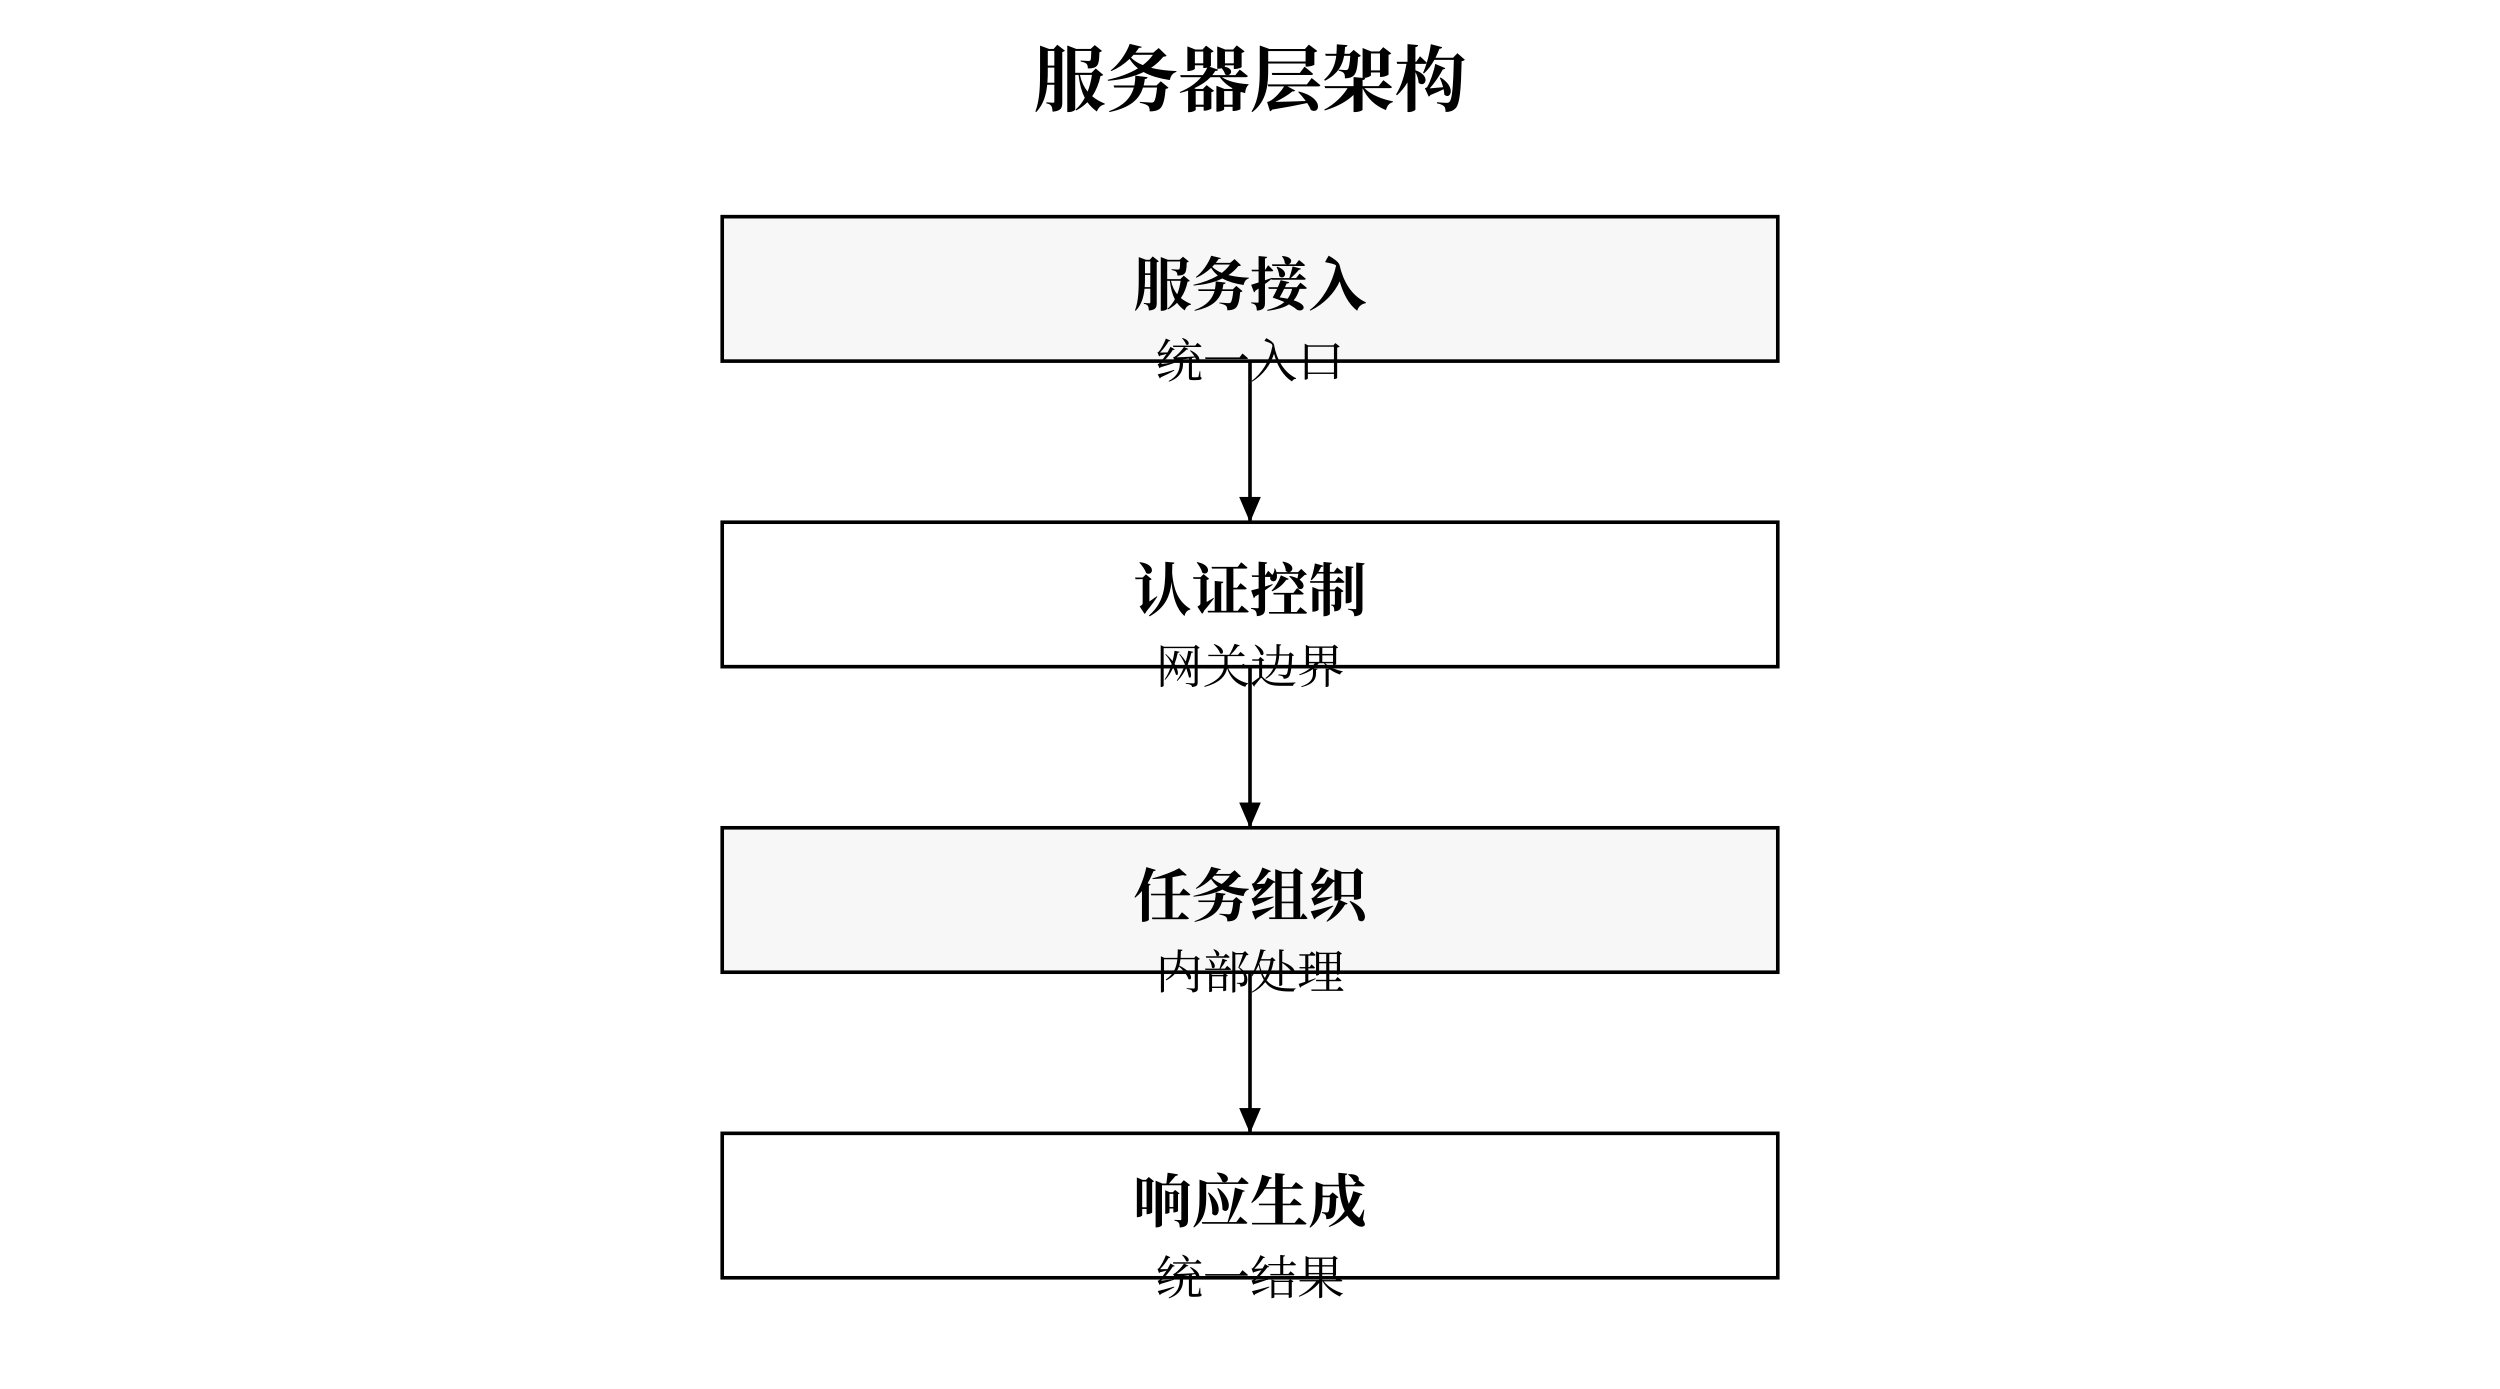
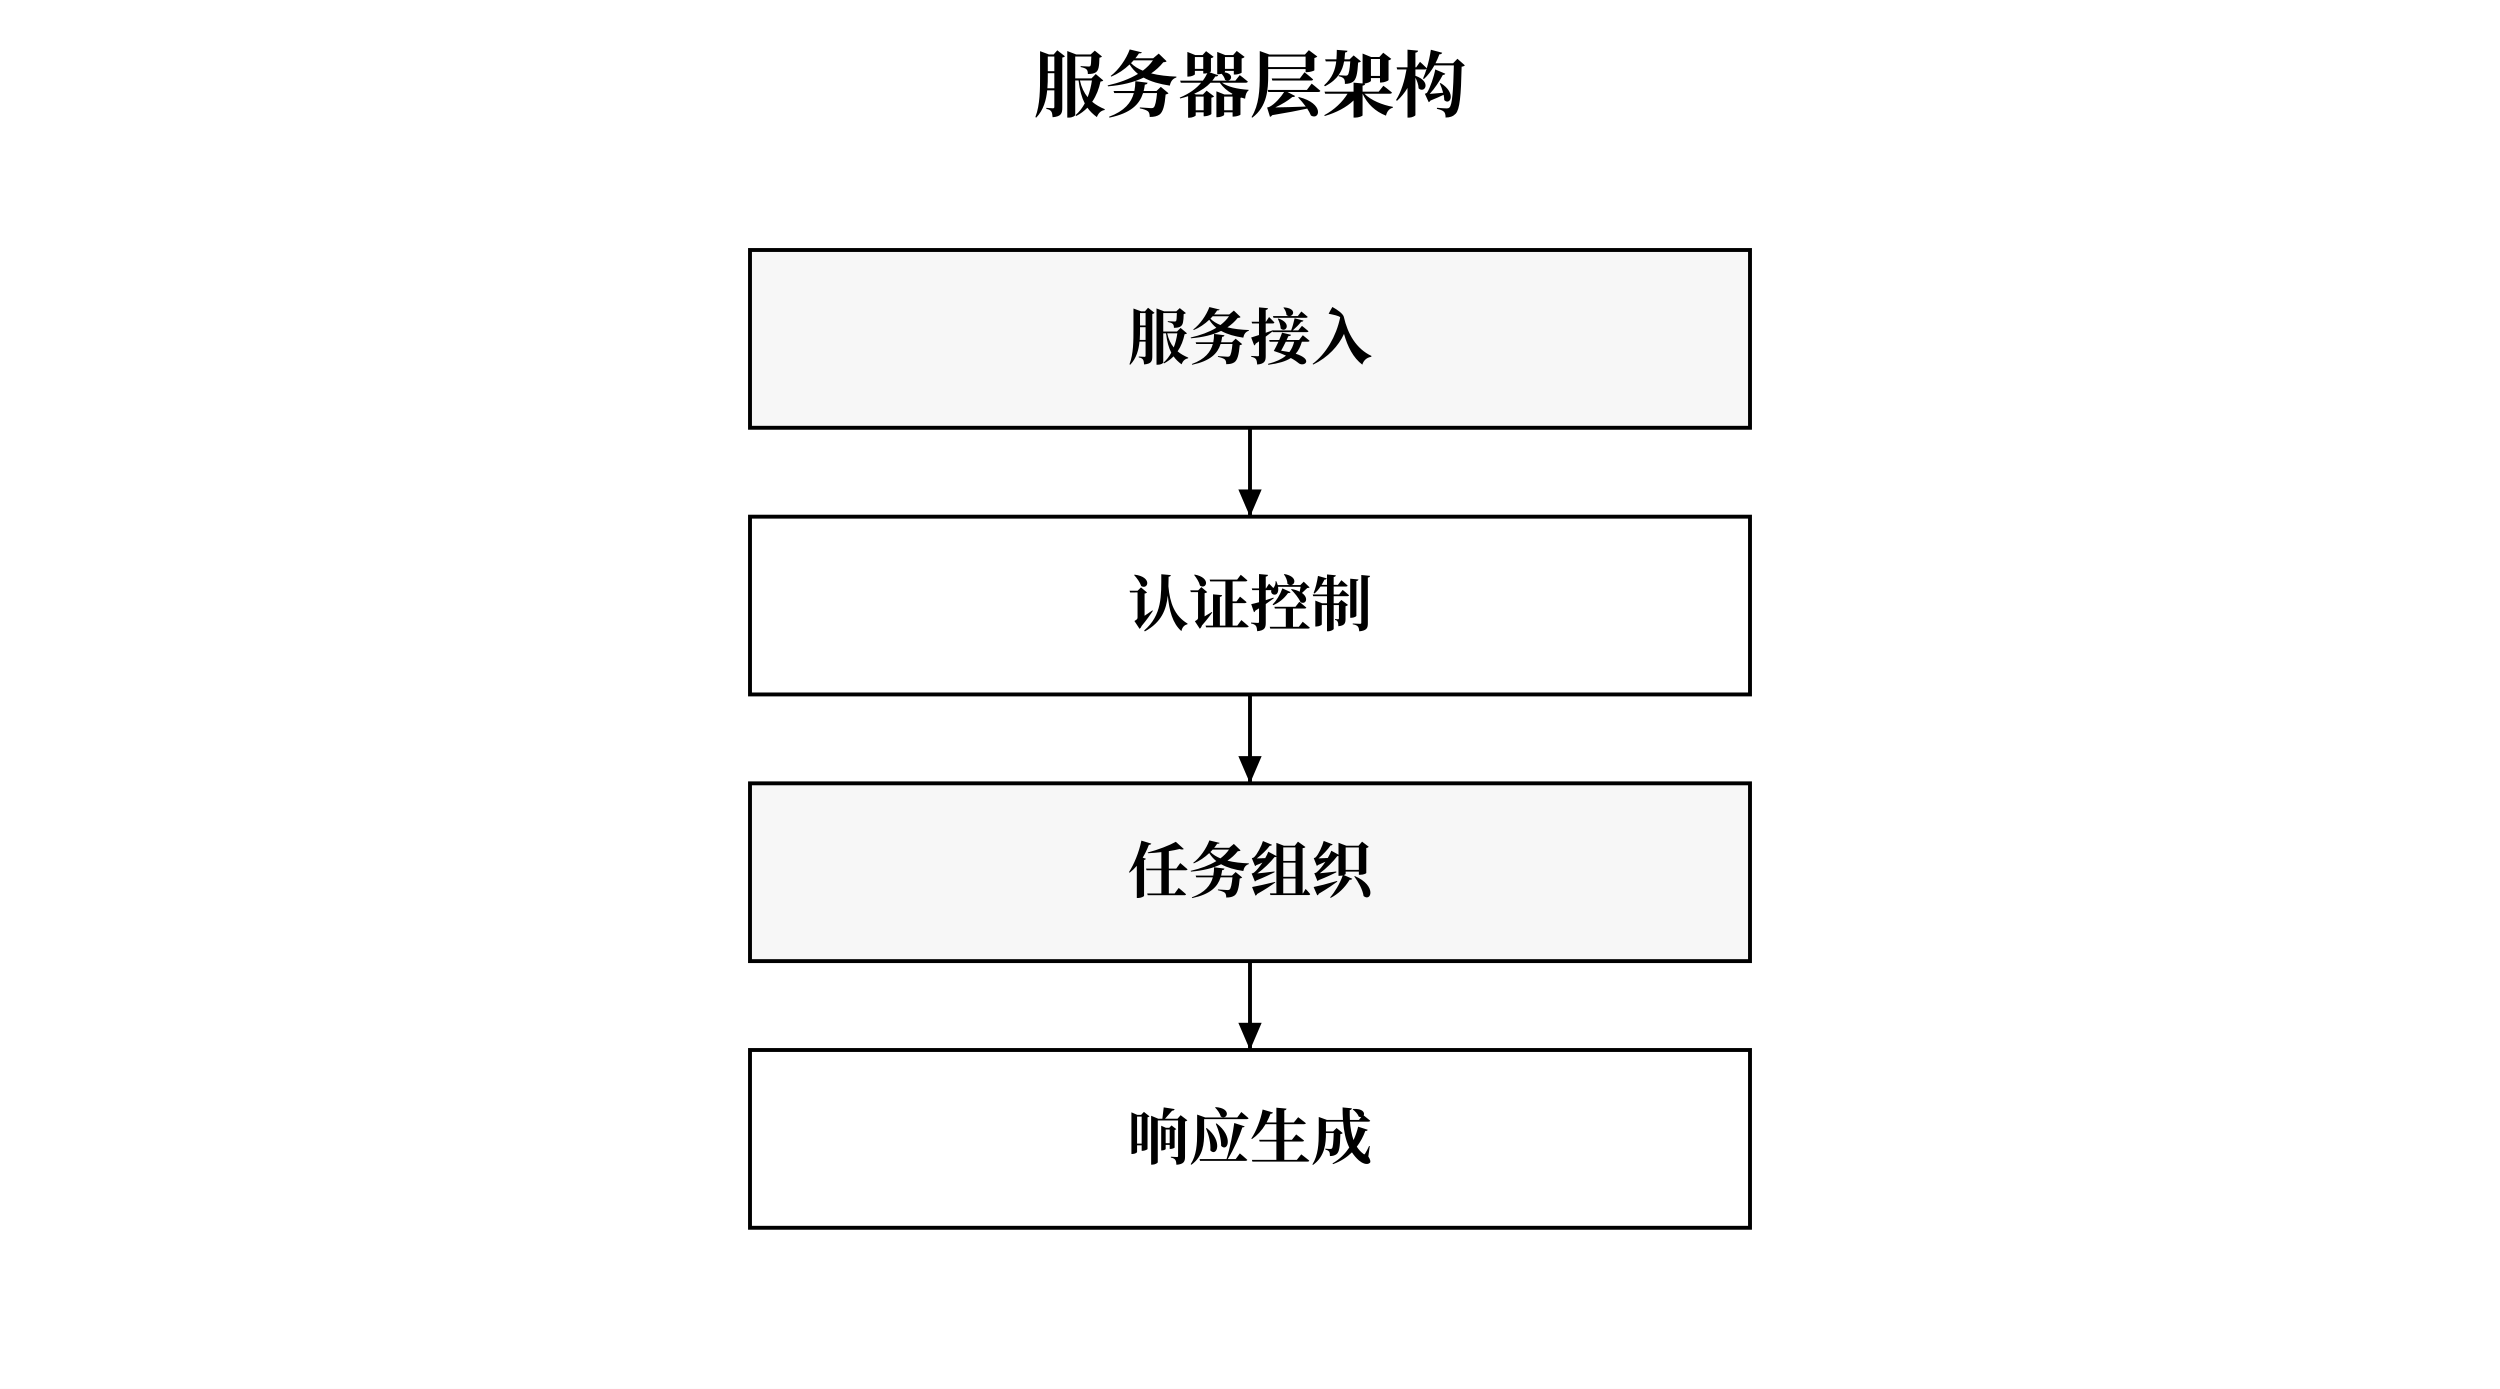
<svg xmlns="http://www.w3.org/2000/svg" width="900" height="500" viewBox="0 0 900 500">
  <defs>
    <marker id="arrow" markerWidth="8" markerHeight="8" refX="7" refY="3" orient="auto" markerUnits="strokeWidth">
      <path d="M0,0 L0,6 L7,3 z" fill="#000000" />
    </marker>
  </defs>
  <rect x="0" y="0" width="900" height="500" fill="#ffffff" />
-   <text x="450.0" y="38" font-family="SimSun, Songti SC, Noto Serif CJK SC, Microsoft YaHei, Arial, sans-serif" font-size="26" font-weight="bold" text-anchor="middle" fill="#000000">服务器层架构</text>
-   <rect x="260" y="78" width="380" height="52" fill="#f7f7f7" stroke="#000000" stroke-width="1.3" />
-   <text x="450.0" y="110" font-family="SimSun, Songti SC, Noto Serif CJK SC, Microsoft YaHei, Arial, sans-serif" font-size="21" font-weight="bold" text-anchor="middle" fill="#000000">服务接入</text>
-   <text x="450.0" y="136" font-family="SimSun, Songti SC, Noto Serif CJK SC, Microsoft YaHei, Arial, sans-serif" font-size="17" font-weight="normal" text-anchor="middle" fill="#000000">统一入口</text>
-   <line x1="450.0" y1="130" x2="450.0" y2="188" stroke="#000000" stroke-width="1.3" marker-end="url(#arrow)" />
-   <rect x="260" y="188" width="380" height="52" fill="#ffffff" stroke="#000000" stroke-width="1.3" />
-   <text x="450.0" y="220" font-family="SimSun, Songti SC, Noto Serif CJK SC, Microsoft YaHei, Arial, sans-serif" font-size="21" font-weight="bold" text-anchor="middle" fill="#000000">认证控制</text>
-   <text x="450.0" y="246" font-family="SimSun, Songti SC, Noto Serif CJK SC, Microsoft YaHei, Arial, sans-serif" font-size="17" font-weight="normal" text-anchor="middle" fill="#000000">网关边界</text>
-   <line x1="450.0" y1="240" x2="450.0" y2="298" stroke="#000000" stroke-width="1.3" marker-end="url(#arrow)" />
-   <rect x="260" y="298" width="380" height="52" fill="#f7f7f7" stroke="#000000" stroke-width="1.3" />
-   <text x="450.0" y="330" font-family="SimSun, Songti SC, Noto Serif CJK SC, Microsoft YaHei, Arial, sans-serif" font-size="21" font-weight="bold" text-anchor="middle" fill="#000000">任务组织</text>
-   <text x="450.0" y="356" font-family="SimSun, Songti SC, Noto Serif CJK SC, Microsoft YaHei, Arial, sans-serif" font-size="17" font-weight="normal" text-anchor="middle" fill="#000000">内部处理</text>
-   <line x1="450.0" y1="350" x2="450.0" y2="408" stroke="#000000" stroke-width="1.3" marker-end="url(#arrow)" />
-   <rect x="260" y="408" width="380" height="52" fill="#ffffff" stroke="#000000" stroke-width="1.3" />
-   <text x="450.0" y="440" font-family="SimSun, Songti SC, Noto Serif CJK SC, Microsoft YaHei, Arial, sans-serif" font-size="21" font-weight="bold" text-anchor="middle" fill="#000000">响应生成</text>
-   <text x="450.0" y="466" font-family="SimSun, Songti SC, Noto Serif CJK SC, Microsoft YaHei, Arial, sans-serif" font-size="17" font-weight="normal" text-anchor="middle" fill="#000000">统一结果</text>
+   <text x="450.0" y="40" font-family="SimSun, Songti SC, Noto Serif CJK SC, Microsoft YaHei, Arial, sans-serif" font-size="26" font-weight="bold" text-anchor="middle" fill="#000000">服务器层架构</text>
+   <rect x="270" y="90" width="360" height="64" fill="#f7f7f7" stroke="#000000" stroke-width="1.4" />
+   <text x="450.0" y="122.0" font-family="SimSun, Songti SC, Noto Serif CJK SC, Microsoft YaHei, Arial, sans-serif" font-size="22" font-weight="bold" text-anchor="middle" dominant-baseline="middle" fill="#000000">服务接入</text>
+   <line x1="450.0" y1="154" x2="450.0" y2="186" stroke="#000000" stroke-width="1.4" marker-end="url(#arrow)" />
+   <rect x="270" y="186" width="360" height="64" fill="#ffffff" stroke="#000000" stroke-width="1.4" />
+   <text x="450.0" y="218.0" font-family="SimSun, Songti SC, Noto Serif CJK SC, Microsoft YaHei, Arial, sans-serif" font-size="22" font-weight="bold" text-anchor="middle" dominant-baseline="middle" fill="#000000">认证控制</text>
+   <line x1="450.0" y1="250" x2="450.0" y2="282" stroke="#000000" stroke-width="1.4" marker-end="url(#arrow)" />
+   <rect x="270" y="282" width="360" height="64" fill="#f7f7f7" stroke="#000000" stroke-width="1.4" />
+   <text x="450.0" y="314.0" font-family="SimSun, Songti SC, Noto Serif CJK SC, Microsoft YaHei, Arial, sans-serif" font-size="22" font-weight="bold" text-anchor="middle" dominant-baseline="middle" fill="#000000">任务组织</text>
+   <line x1="450.0" y1="346" x2="450.0" y2="378" stroke="#000000" stroke-width="1.4" marker-end="url(#arrow)" />
+   <rect x="270" y="378" width="360" height="64" fill="#ffffff" stroke="#000000" stroke-width="1.4" />
+   <text x="450.0" y="410.0" font-family="SimSun, Songti SC, Noto Serif CJK SC, Microsoft YaHei, Arial, sans-serif" font-size="22" font-weight="bold" text-anchor="middle" dominant-baseline="middle" fill="#000000">响应生成</text>
</svg>
